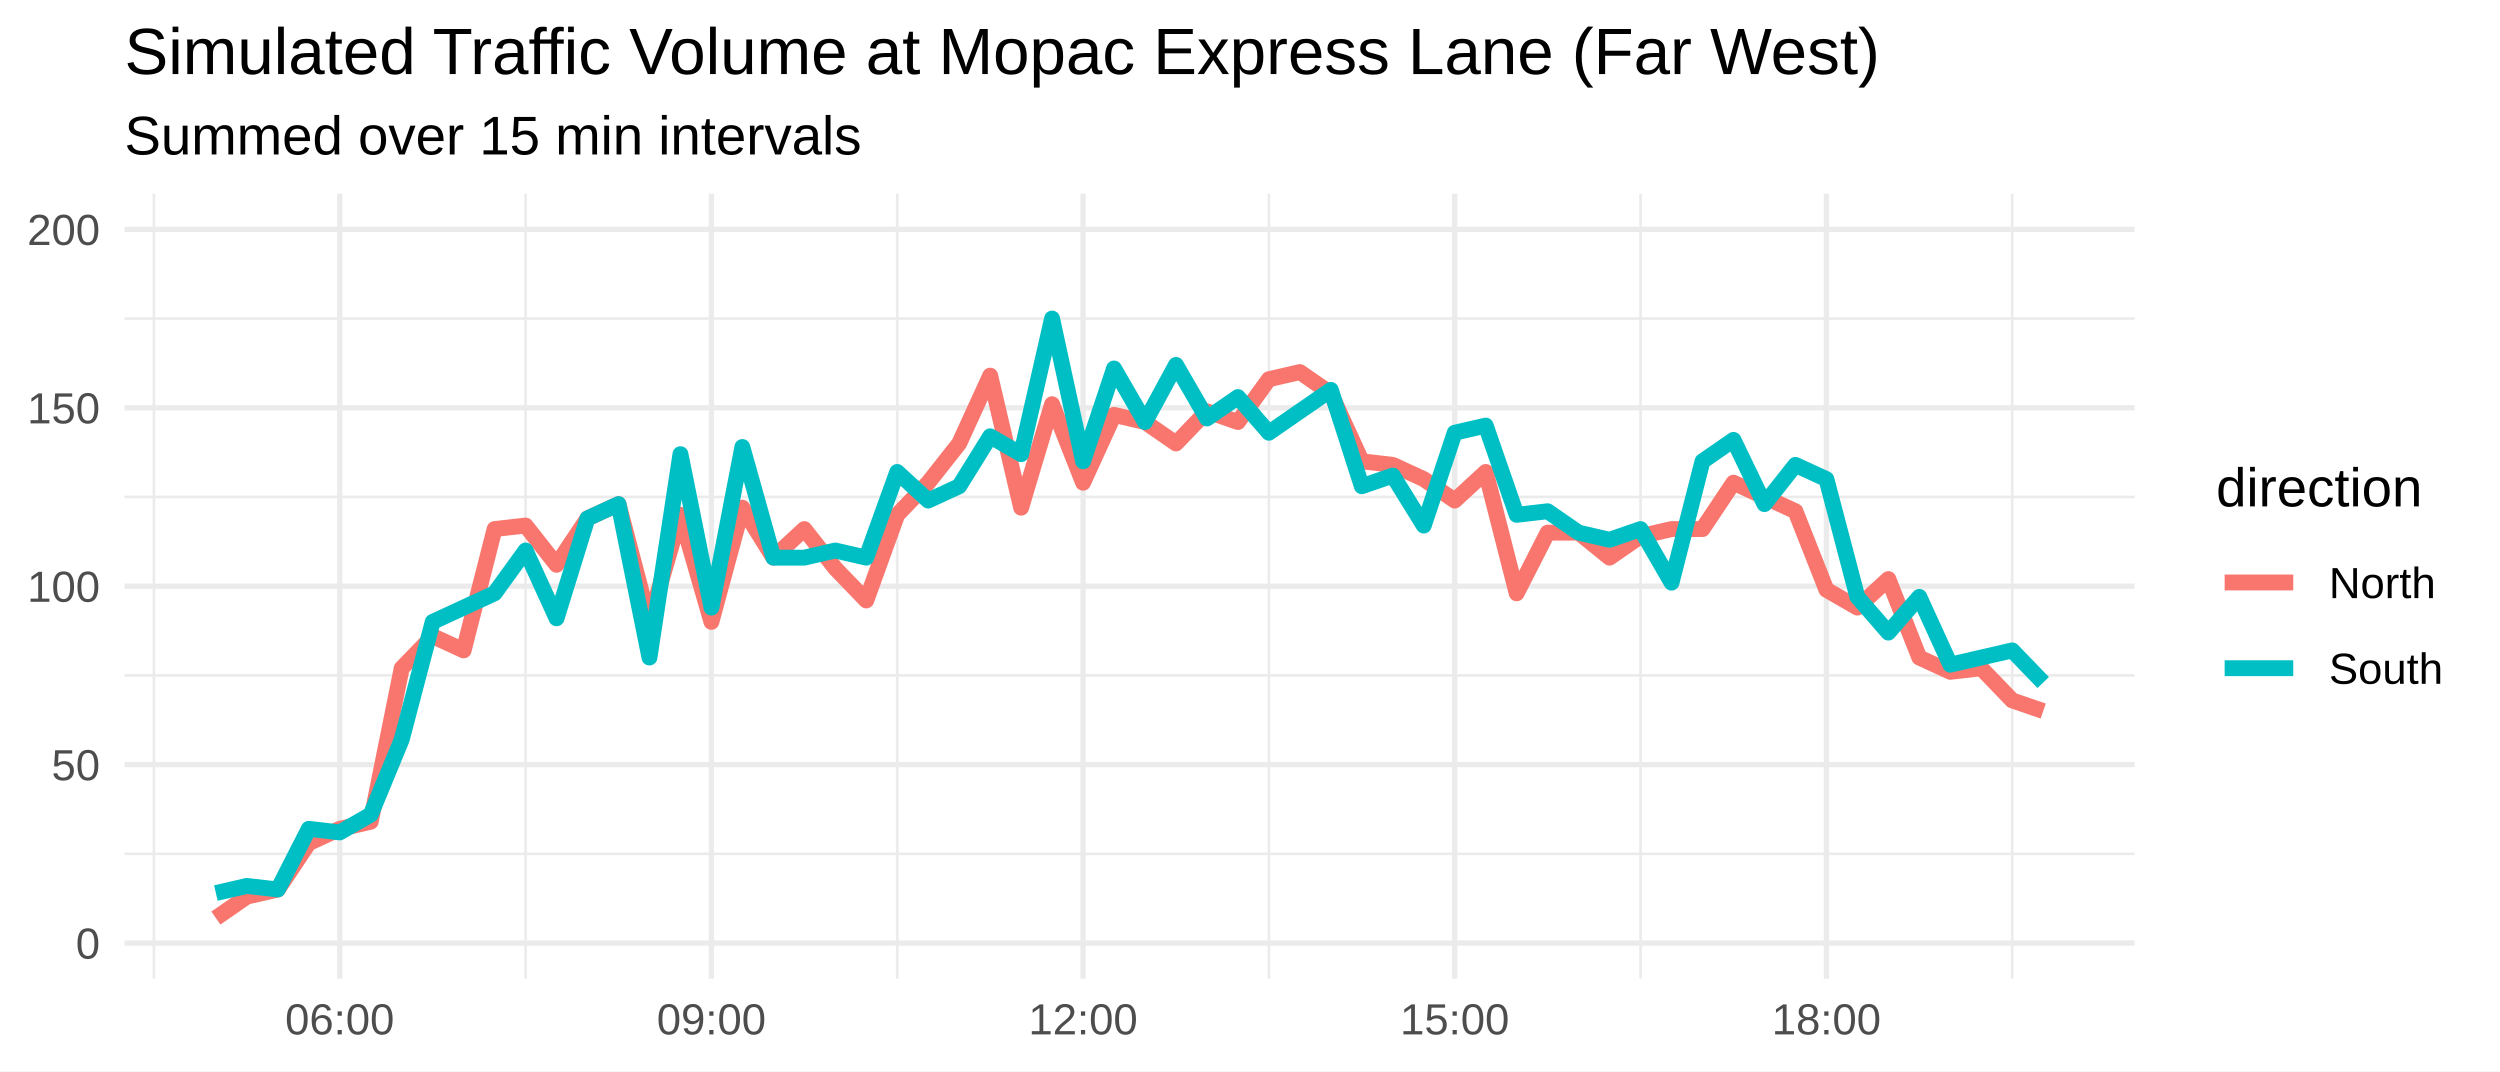
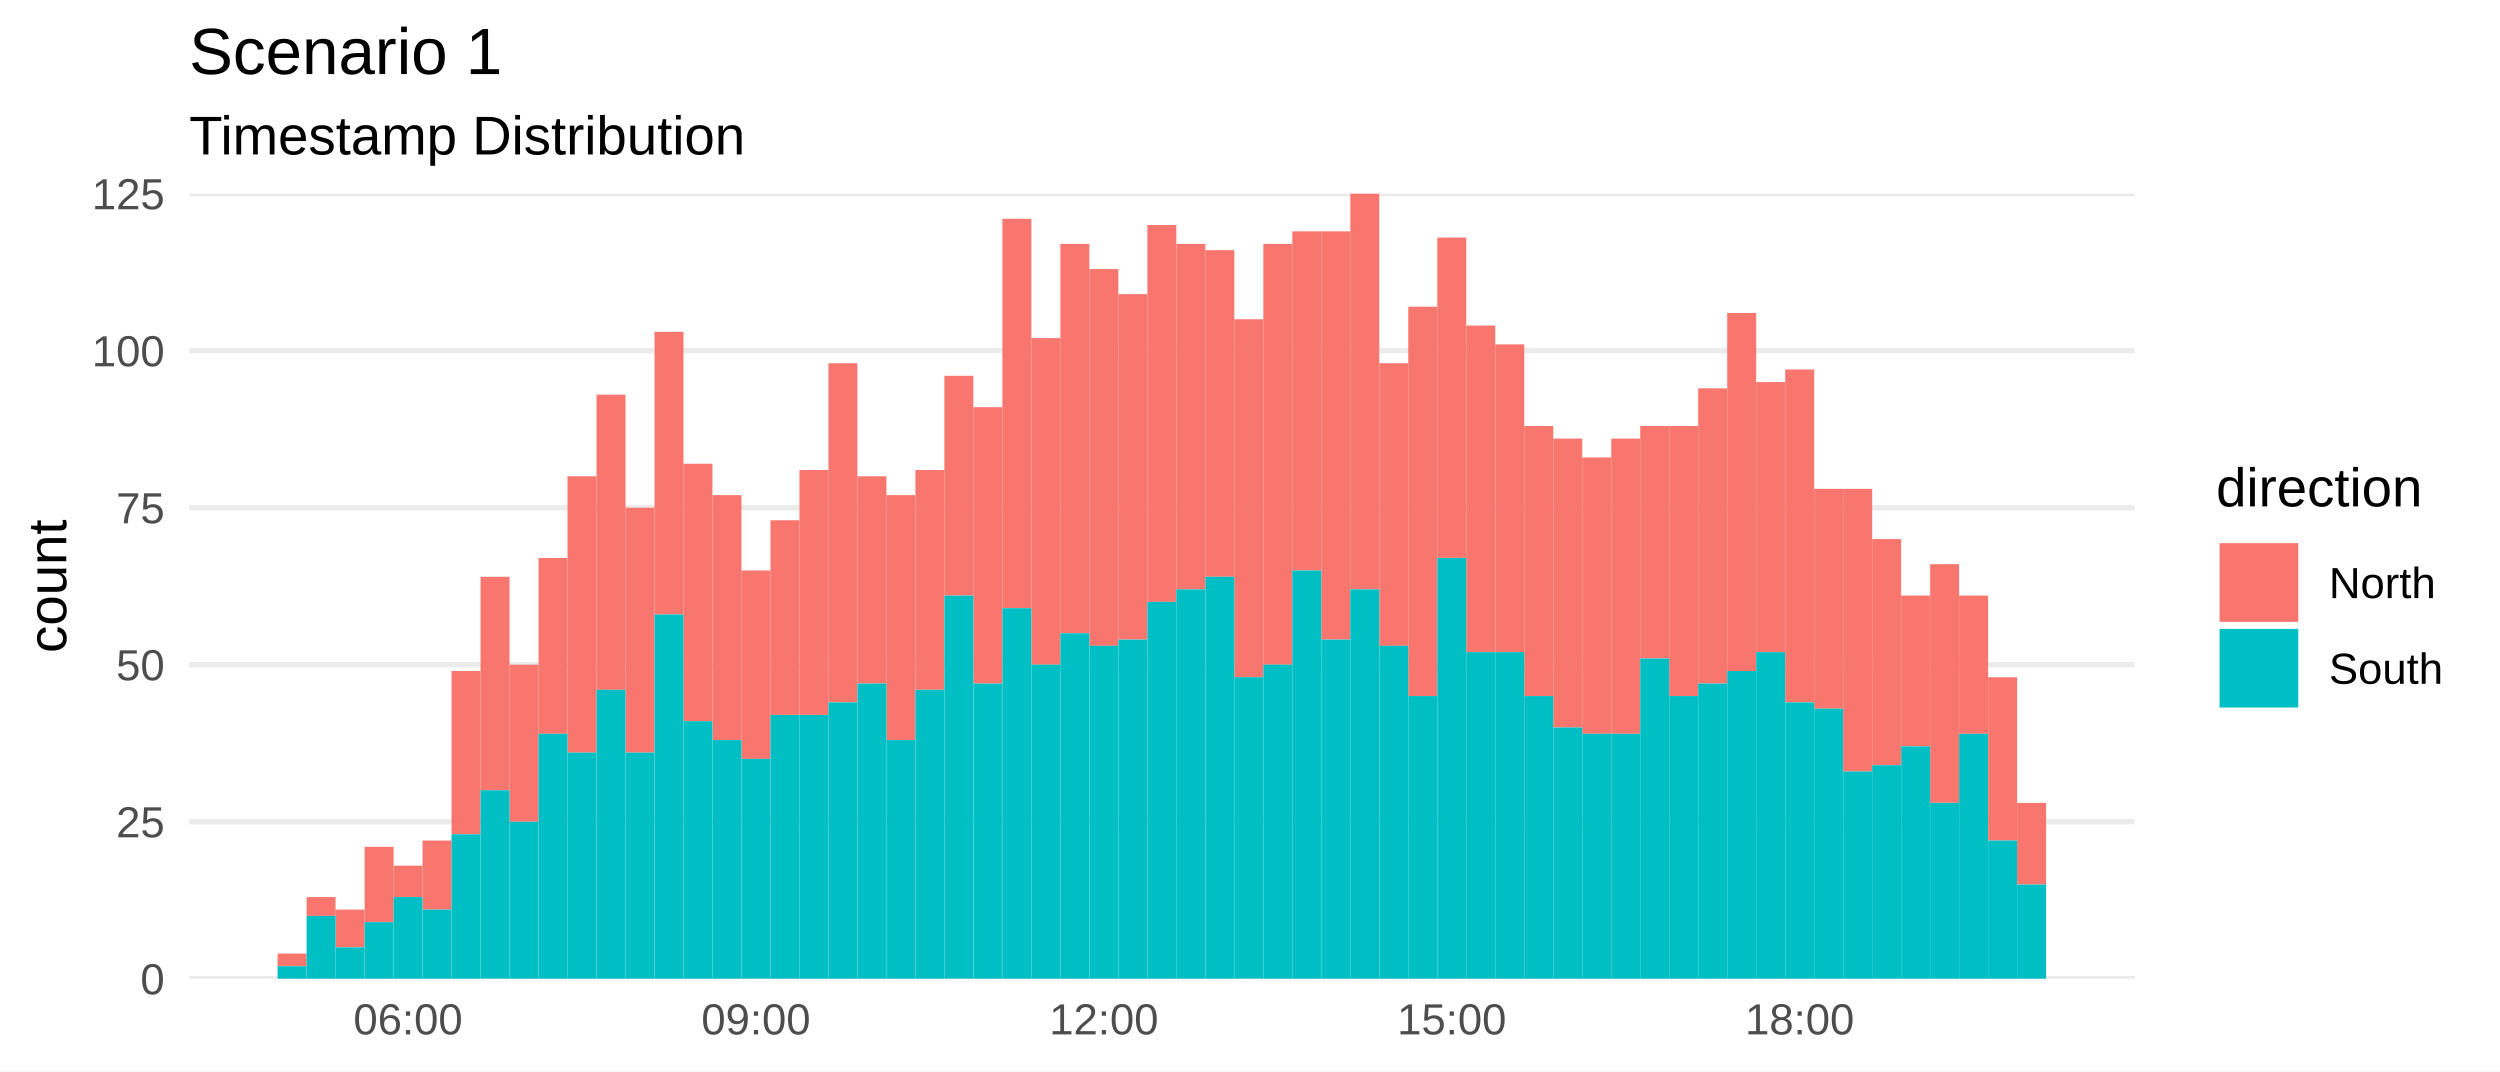
<svg xmlns="http://www.w3.org/2000/svg" class="svglite" width="504.00pt" height="216.00pt" viewBox="0 0 504.00 216.00">
  <defs>
    <style type="text/css">
    .svglite line, .svglite polyline, .svglite polygon, .svglite path, .svglite rect, .svglite circle {
      fill: none;
      stroke: #000000;
      stroke-linecap: round;
      stroke-linejoin: round;
      stroke-miterlimit: 10.00;
    }
  </style>
  </defs>
  <rect width="100%" height="100%" style="stroke: none; fill: #FFFFFF;" />
  <defs>
    <clipPath id="cpMC4wMHw1MDQuMDB8MC4wMHwyMTYuMDA=">
      <rect x="0.00" y="0.00" width="504.00" height="216.00" />
    </clipPath>
  </defs>
  <g clip-path="url(#cpMC4wMHw1MDQuMDB8MC4wMHwyMTYuMDA=)">
</g>
  <defs>
-     <clipPath id="cpMjUuMTB8NDMwLjMzfDM5LjA0fDE5Ny4zMQ==">
-       <rect x="25.10" y="39.04" width="405.23" height="158.27" />
+     <clipPath id="cpMzguMTR8NDMwLjMzfDM5LjA0fDE5Ny4zMQ==">
+       <rect x="38.14" y="39.04" width="392.19" height="158.27" />
    </clipPath>
  </defs>
-   <g clip-path="url(#cpMjUuMTB8NDMwLjMzfDM5LjA0fDE5Ny4zMQ==)">
-     <polyline points="25.10,172.13 430.33,172.13 " style="stroke-width: 0.53; stroke: #EBEBEB; stroke-linecap: butt;" />
-     <polyline points="25.10,136.16 430.33,136.16 " style="stroke-width: 0.53; stroke: #EBEBEB; stroke-linecap: butt;" />
-     <polyline points="25.10,100.19 430.33,100.19 " style="stroke-width: 0.53; stroke: #EBEBEB; stroke-linecap: butt;" />
-     <polyline points="25.10,64.22 430.33,64.22 " style="stroke-width: 0.53; stroke: #EBEBEB; stroke-linecap: butt;" />
-     <polyline points="31.03,197.31 31.03,39.04 " style="stroke-width: 0.53; stroke: #EBEBEB; stroke-linecap: butt;" />
-     <polyline points="105.96,197.31 105.96,39.04 " style="stroke-width: 0.53; stroke: #EBEBEB; stroke-linecap: butt;" />
-     <polyline points="180.88,197.31 180.88,39.04 " style="stroke-width: 0.53; stroke: #EBEBEB; stroke-linecap: butt;" />
-     <polyline points="255.81,197.31 255.81,39.04 " style="stroke-width: 0.53; stroke: #EBEBEB; stroke-linecap: butt;" />
-     <polyline points="330.74,197.31 330.74,39.04 " style="stroke-width: 0.53; stroke: #EBEBEB; stroke-linecap: butt;" />
-     <polyline points="405.66,197.31 405.66,39.04 " style="stroke-width: 0.53; stroke: #EBEBEB; stroke-linecap: butt;" />
-     <polyline points="25.10,190.12 430.33,190.12 " style="stroke-width: 1.07; stroke: #EBEBEB; stroke-linecap: butt;" />
-     <polyline points="25.10,154.15 430.33,154.15 " style="stroke-width: 1.07; stroke: #EBEBEB; stroke-linecap: butt;" />
-     <polyline points="25.10,118.18 430.33,118.18 " style="stroke-width: 1.07; stroke: #EBEBEB; stroke-linecap: butt;" />
-     <polyline points="25.10,82.21 430.33,82.21 " style="stroke-width: 1.07; stroke: #EBEBEB; stroke-linecap: butt;" />
-     <polyline points="25.10,46.24 430.33,46.24 " style="stroke-width: 1.07; stroke: #EBEBEB; stroke-linecap: butt;" />
-     <polyline points="68.49,197.31 68.49,39.04 " style="stroke-width: 1.07; stroke: #EBEBEB; stroke-linecap: butt;" />
-     <polyline points="143.42,197.31 143.42,39.04 " style="stroke-width: 1.07; stroke: #EBEBEB; stroke-linecap: butt;" />
-     <polyline points="218.35,197.31 218.35,39.04 " style="stroke-width: 1.07; stroke: #EBEBEB; stroke-linecap: butt;" />
-     <polyline points="293.27,197.31 293.27,39.04 " style="stroke-width: 1.07; stroke: #EBEBEB; stroke-linecap: butt;" />
-     <polyline points="368.20,197.31 368.20,39.04 " style="stroke-width: 1.07; stroke: #EBEBEB; stroke-linecap: butt;" />
-     <polyline points="43.52,185.08 49.76,180.76 56.01,179.32 62.25,169.97 68.49,167.09 74.74,165.66 80.98,134.72 87.23,128.25 93.47,131.12 99.71,106.66 105.96,105.95 112.20,113.86 118.44,104.51 124.69,101.63 130.93,125.37 137.18,103.79 143.42,125.37 149.66,102.35 155.91,112.42 162.15,106.66 168.40,114.58 174.64,121.05 180.88,103.79 187.13,97.31 193.37,89.40 199.62,75.73 205.86,102.35 212.10,81.49 218.35,97.31 224.59,83.64 230.83,85.08 237.08,89.40 243.32,82.92 249.57,85.08 255.81,76.45 262.05,75.01 268.30,79.33 274.54,93.00 280.79,93.72 287.03,96.59 293.27,100.91 299.52,95.15 305.76,119.61 312.00,107.38 318.25,107.38 324.49,112.42 330.74,108.10 336.98,106.66 343.22,106.66 349.47,97.31 355.71,100.19 361.96,103.07 368.20,118.89 374.44,122.49 380.69,116.74 386.93,132.56 393.18,135.44 399.42,134.72 405.66,141.20 411.91,143.35 " style="stroke-width: 3.20; stroke: #F8766D; stroke-linecap: butt;" />
-     <polyline points="43.52,180.04 49.76,178.60 56.01,179.32 62.25,167.09 68.49,167.81 74.74,164.22 80.98,149.11 87.23,125.37 93.47,122.49 99.71,119.61 105.96,110.98 112.20,124.65 118.44,104.51 124.69,101.63 130.93,132.56 137.18,91.56 143.42,122.49 149.66,90.12 155.91,112.42 162.15,112.42 168.40,110.98 174.64,112.42 180.88,95.15 187.13,100.91 193.37,98.03 199.62,87.96 205.86,91.56 212.10,64.22 218.35,93.00 224.59,74.29 230.83,85.08 237.08,73.57 243.32,84.36 249.57,80.05 255.81,87.24 262.05,82.92 268.30,78.61 274.54,98.03 280.79,95.87 287.03,105.95 293.27,87.24 299.52,85.80 305.76,103.79 312.00,103.07 318.25,107.38 324.49,108.82 330.74,106.66 336.98,117.46 343.22,93.00 349.47,88.68 355.71,101.63 361.96,93.72 368.20,96.59 374.44,120.33 380.69,127.53 386.93,120.33 393.18,134.00 399.42,132.56 405.66,131.12 411.91,137.60 " style="stroke-width: 3.20; stroke: #00BFC4; stroke-linecap: butt;" />
+   <g clip-path="url(#cpMzguMTR8NDMwLjMzfDM5LjA0fDE5Ny4zMQ==)">
+     <polyline points="38.14,197.31 430.33,197.31 " style="stroke-width: 1.07; stroke: #EBEBEB; stroke-linecap: butt;" />
+     <polyline points="38.14,165.66 430.33,165.66 " style="stroke-width: 1.07; stroke: #EBEBEB; stroke-linecap: butt;" />
+     <polyline points="38.14,134.00 430.33,134.00 " style="stroke-width: 1.07; stroke: #EBEBEB; stroke-linecap: butt;" />
+     <polyline points="38.14,102.35 430.33,102.35 " style="stroke-width: 1.07; stroke: #EBEBEB; stroke-linecap: butt;" />
+     <polyline points="38.14,70.70 430.33,70.70 " style="stroke-width: 1.07; stroke: #EBEBEB; stroke-linecap: butt;" />
+     <polyline points="38.14,39.04 430.33,39.04 " style="stroke-width: 1.07; stroke: #EBEBEB; stroke-linecap: butt;" />
+     <rect x="55.96" y="192.24" width="5.84" height="2.53" style="stroke-width: 1.07; stroke: none; stroke-linecap: square; stroke-linejoin: miter; fill: #F8766D;" />
+     <rect x="61.81" y="180.85" width="5.84" height="3.80" style="stroke-width: 1.07; stroke: none; stroke-linecap: square; stroke-linejoin: miter; fill: #F8766D;" />
+     <rect x="67.65" y="183.38" width="5.84" height="7.60" style="stroke-width: 1.07; stroke: none; stroke-linecap: square; stroke-linejoin: miter; fill: #F8766D;" />
+     <rect x="73.50" y="170.72" width="5.84" height="15.19" style="stroke-width: 1.07; stroke: none; stroke-linecap: square; stroke-linejoin: miter; fill: #F8766D;" />
+     <rect x="79.34" y="174.52" width="5.84" height="6.33" style="stroke-width: 1.07; stroke: none; stroke-linecap: square; stroke-linejoin: miter; fill: #F8766D;" />
+     <rect x="85.19" y="169.45" width="5.84" height="13.93" style="stroke-width: 1.07; stroke: none; stroke-linecap: square; stroke-linejoin: miter; fill: #F8766D;" />
+     <rect x="91.03" y="135.27" width="5.84" height="32.92" style="stroke-width: 1.07; stroke: none; stroke-linecap: square; stroke-linejoin: miter; fill: #F8766D;" />
+     <rect x="96.88" y="116.28" width="5.84" height="43.05" style="stroke-width: 1.07; stroke: none; stroke-linecap: square; stroke-linejoin: miter; fill: #F8766D;" />
+     <rect x="102.72" y="134.00" width="5.84" height="31.65" style="stroke-width: 1.07; stroke: none; stroke-linecap: square; stroke-linejoin: miter; fill: #F8766D;" />
+     <rect x="108.57" y="112.48" width="5.84" height="35.45" style="stroke-width: 1.07; stroke: none; stroke-linecap: square; stroke-linejoin: miter; fill: #F8766D;" />
+     <rect x="114.41" y="96.02" width="5.84" height="55.71" style="stroke-width: 1.07; stroke: none; stroke-linecap: square; stroke-linejoin: miter; fill: #F8766D;" />
+     <rect x="120.26" y="79.56" width="5.84" height="59.51" style="stroke-width: 1.07; stroke: none; stroke-linecap: square; stroke-linejoin: miter; fill: #F8766D;" />
+     <rect x="126.10" y="102.35" width="5.84" height="49.38" style="stroke-width: 1.07; stroke: none; stroke-linecap: square; stroke-linejoin: miter; fill: #F8766D;" />
+     <rect x="131.95" y="66.90" width="5.84" height="56.98" style="stroke-width: 1.07; stroke: none; stroke-linecap: square; stroke-linejoin: miter; fill: #F8766D;" />
+     <rect x="137.79" y="93.49" width="5.84" height="51.91" style="stroke-width: 1.07; stroke: none; stroke-linecap: square; stroke-linejoin: miter; fill: #F8766D;" />
+     <rect x="143.64" y="99.82" width="5.84" height="49.38" style="stroke-width: 1.07; stroke: none; stroke-linecap: square; stroke-linejoin: miter; fill: #F8766D;" />
+     <rect x="149.48" y="115.01" width="5.84" height="37.98" style="stroke-width: 1.07; stroke: none; stroke-linecap: square; stroke-linejoin: miter; fill: #F8766D;" />
+     <rect x="155.33" y="104.88" width="5.84" height="39.25" style="stroke-width: 1.07; stroke: none; stroke-linecap: square; stroke-linejoin: miter; fill: #F8766D;" />
+     <rect x="161.17" y="94.75" width="5.84" height="49.38" style="stroke-width: 1.07; stroke: none; stroke-linecap: square; stroke-linejoin: miter; fill: #F8766D;" />
+     <rect x="167.01" y="73.23" width="5.84" height="68.37" style="stroke-width: 1.07; stroke: none; stroke-linecap: square; stroke-linejoin: miter; fill: #F8766D;" />
+     <rect x="172.86" y="96.02" width="5.84" height="41.78" style="stroke-width: 1.07; stroke: none; stroke-linecap: square; stroke-linejoin: miter; fill: #F8766D;" />
+     <rect x="178.70" y="99.82" width="5.84" height="49.38" style="stroke-width: 1.07; stroke: none; stroke-linecap: square; stroke-linejoin: miter; fill: #F8766D;" />
+     <rect x="184.55" y="94.75" width="5.84" height="44.31" style="stroke-width: 1.07; stroke: none; stroke-linecap: square; stroke-linejoin: miter; fill: #F8766D;" />
+     <rect x="190.39" y="75.76" width="5.84" height="44.31" style="stroke-width: 1.07; stroke: none; stroke-linecap: square; stroke-linejoin: miter; fill: #F8766D;" />
+     <rect x="196.24" y="82.09" width="5.84" height="55.71" style="stroke-width: 1.07; stroke: none; stroke-linecap: square; stroke-linejoin: miter; fill: #F8766D;" />
+     <rect x="202.08" y="44.11" width="5.84" height="78.50" style="stroke-width: 1.07; stroke: none; stroke-linecap: square; stroke-linejoin: miter; fill: #F8766D;" />
+     <rect x="207.93" y="68.16" width="5.84" height="65.84" style="stroke-width: 1.07; stroke: none; stroke-linecap: square; stroke-linejoin: miter; fill: #F8766D;" />
+     <rect x="213.77" y="49.17" width="5.84" height="78.50" style="stroke-width: 1.07; stroke: none; stroke-linecap: square; stroke-linejoin: miter; fill: #F8766D;" />
+     <rect x="219.62" y="54.24" width="5.84" height="75.97" style="stroke-width: 1.07; stroke: none; stroke-linecap: square; stroke-linejoin: miter; fill: #F8766D;" />
+     <rect x="225.46" y="59.30" width="5.84" height="69.64" style="stroke-width: 1.07; stroke: none; stroke-linecap: square; stroke-linejoin: miter; fill: #F8766D;" />
+     <rect x="231.31" y="45.37" width="5.84" height="75.97" style="stroke-width: 1.07; stroke: none; stroke-linecap: square; stroke-linejoin: miter; fill: #F8766D;" />
+     <rect x="237.15" y="49.17" width="5.84" height="69.64" style="stroke-width: 1.07; stroke: none; stroke-linecap: square; stroke-linejoin: miter; fill: #F8766D;" />
+     <rect x="243.00" y="50.44" width="5.84" height="65.84" style="stroke-width: 1.07; stroke: none; stroke-linecap: square; stroke-linejoin: miter; fill: #F8766D;" />
+     <rect x="248.84" y="64.36" width="5.84" height="72.17" style="stroke-width: 1.07; stroke: none; stroke-linecap: square; stroke-linejoin: miter; fill: #F8766D;" />
+     <rect x="254.69" y="49.17" width="5.84" height="84.83" style="stroke-width: 1.07; stroke: none; stroke-linecap: square; stroke-linejoin: miter; fill: #F8766D;" />
+     <rect x="260.53" y="46.64" width="5.84" height="68.37" style="stroke-width: 1.07; stroke: none; stroke-linecap: square; stroke-linejoin: miter; fill: #F8766D;" />
+     <rect x="266.38" y="46.64" width="5.84" height="82.30" style="stroke-width: 1.07; stroke: none; stroke-linecap: square; stroke-linejoin: miter; fill: #F8766D;" />
+     <rect x="272.22" y="39.04" width="5.84" height="79.77" style="stroke-width: 1.07; stroke: none; stroke-linecap: square; stroke-linejoin: miter; fill: #F8766D;" />
+     <rect x="278.07" y="73.23" width="5.84" height="56.98" style="stroke-width: 1.07; stroke: none; stroke-linecap: square; stroke-linejoin: miter; fill: #F8766D;" />
+     <rect x="283.91" y="61.83" width="5.84" height="78.50" style="stroke-width: 1.07; stroke: none; stroke-linecap: square; stroke-linejoin: miter; fill: #F8766D;" />
+     <rect x="289.76" y="47.90" width="5.84" height="64.57" style="stroke-width: 1.07; stroke: none; stroke-linecap: square; stroke-linejoin: miter; fill: #F8766D;" />
+     <rect x="295.60" y="65.63" width="5.84" height="65.84" style="stroke-width: 1.07; stroke: none; stroke-linecap: square; stroke-linejoin: miter; fill: #F8766D;" />
+     <rect x="301.45" y="69.43" width="5.84" height="62.04" style="stroke-width: 1.07; stroke: none; stroke-linecap: square; stroke-linejoin: miter; fill: #F8766D;" />
+     <rect x="307.29" y="85.89" width="5.84" height="54.44" style="stroke-width: 1.07; stroke: none; stroke-linecap: square; stroke-linejoin: miter; fill: #F8766D;" />
+     <rect x="313.14" y="88.42" width="5.84" height="58.24" style="stroke-width: 1.07; stroke: none; stroke-linecap: square; stroke-linejoin: miter; fill: #F8766D;" />
+     <rect x="318.98" y="92.22" width="5.84" height="55.71" style="stroke-width: 1.07; stroke: none; stroke-linecap: square; stroke-linejoin: miter; fill: #F8766D;" />
+     <rect x="324.83" y="88.42" width="5.84" height="59.51" style="stroke-width: 1.07; stroke: none; stroke-linecap: square; stroke-linejoin: miter; fill: #F8766D;" />
+     <rect x="330.67" y="85.89" width="5.84" height="46.85" style="stroke-width: 1.07; stroke: none; stroke-linecap: square; stroke-linejoin: miter; fill: #F8766D;" />
+     <rect x="336.52" y="85.89" width="5.84" height="54.44" style="stroke-width: 1.07; stroke: none; stroke-linecap: square; stroke-linejoin: miter; fill: #F8766D;" />
+     <rect x="342.36" y="78.29" width="5.84" height="59.51" style="stroke-width: 1.07; stroke: none; stroke-linecap: square; stroke-linejoin: miter; fill: #F8766D;" />
+     <rect x="348.21" y="63.10" width="5.84" height="72.17" style="stroke-width: 1.07; stroke: none; stroke-linecap: square; stroke-linejoin: miter; fill: #F8766D;" />
+     <rect x="354.05" y="77.03" width="5.84" height="54.44" style="stroke-width: 1.07; stroke: none; stroke-linecap: square; stroke-linejoin: miter; fill: #F8766D;" />
+     <rect x="359.90" y="74.49" width="5.84" height="67.11" style="stroke-width: 1.07; stroke: none; stroke-linecap: square; stroke-linejoin: miter; fill: #F8766D;" />
+     <rect x="365.74" y="98.55" width="5.84" height="44.31" style="stroke-width: 1.07; stroke: none; stroke-linecap: square; stroke-linejoin: miter; fill: #F8766D;" />
+     <rect x="371.59" y="98.55" width="5.84" height="56.98" style="stroke-width: 1.07; stroke: none; stroke-linecap: square; stroke-linejoin: miter; fill: #F8766D;" />
+     <rect x="377.43" y="108.68" width="5.84" height="45.58" style="stroke-width: 1.07; stroke: none; stroke-linecap: square; stroke-linejoin: miter; fill: #F8766D;" />
+     <rect x="383.28" y="120.07" width="5.84" height="30.39" style="stroke-width: 1.07; stroke: none; stroke-linecap: square; stroke-linejoin: miter; fill: #F8766D;" />
+     <rect x="389.12" y="113.74" width="5.84" height="48.11" style="stroke-width: 1.07; stroke: none; stroke-linecap: square; stroke-linejoin: miter; fill: #F8766D;" />
+     <rect x="394.96" y="120.07" width="5.84" height="27.86" style="stroke-width: 1.07; stroke: none; stroke-linecap: square; stroke-linejoin: miter; fill: #F8766D;" />
+     <rect x="400.81" y="136.53" width="5.84" height="32.92" style="stroke-width: 1.07; stroke: none; stroke-linecap: square; stroke-linejoin: miter; fill: #F8766D;" />
+     <rect x="406.65" y="161.86" width="5.84" height="16.46" style="stroke-width: 1.07; stroke: none; stroke-linecap: square; stroke-linejoin: miter; fill: #F8766D;" />
+     <rect x="55.96" y="194.78" width="5.84" height="2.53" style="stroke-width: 1.07; stroke: none; stroke-linecap: square; stroke-linejoin: miter; fill: #00BFC4;" />
+     <rect x="61.81" y="184.65" width="5.84" height="12.66" style="stroke-width: 1.07; stroke: none; stroke-linecap: square; stroke-linejoin: miter; fill: #00BFC4;" />
+     <rect x="67.65" y="190.98" width="5.84" height="6.33" style="stroke-width: 1.07; stroke: none; stroke-linecap: square; stroke-linejoin: miter; fill: #00BFC4;" />
+     <rect x="73.50" y="185.91" width="5.84" height="11.40" style="stroke-width: 1.07; stroke: none; stroke-linecap: square; stroke-linejoin: miter; fill: #00BFC4;" />
+     <rect x="79.34" y="180.85" width="5.84" height="16.46" style="stroke-width: 1.07; stroke: none; stroke-linecap: square; stroke-linejoin: miter; fill: #00BFC4;" />
+     <rect x="85.19" y="183.38" width="5.84" height="13.93" style="stroke-width: 1.07; stroke: none; stroke-linecap: square; stroke-linejoin: miter; fill: #00BFC4;" />
+     <rect x="91.03" y="168.19" width="5.84" height="29.12" style="stroke-width: 1.07; stroke: none; stroke-linecap: square; stroke-linejoin: miter; fill: #00BFC4;" />
+     <rect x="96.88" y="159.32" width="5.84" height="37.98" style="stroke-width: 1.07; stroke: none; stroke-linecap: square; stroke-linejoin: miter; fill: #00BFC4;" />
+     <rect x="102.72" y="165.66" width="5.84" height="31.65" style="stroke-width: 1.07; stroke: none; stroke-linecap: square; stroke-linejoin: miter; fill: #00BFC4;" />
+     <rect x="108.57" y="147.93" width="5.84" height="49.38" style="stroke-width: 1.07; stroke: none; stroke-linecap: square; stroke-linejoin: miter; fill: #00BFC4;" />
+     <rect x="114.41" y="151.73" width="5.84" height="45.58" style="stroke-width: 1.07; stroke: none; stroke-linecap: square; stroke-linejoin: miter; fill: #00BFC4;" />
+     <rect x="120.26" y="139.07" width="5.84" height="58.24" style="stroke-width: 1.07; stroke: none; stroke-linecap: square; stroke-linejoin: miter; fill: #00BFC4;" />
+     <rect x="126.10" y="151.73" width="5.84" height="45.58" style="stroke-width: 1.07; stroke: none; stroke-linecap: square; stroke-linejoin: miter; fill: #00BFC4;" />
+     <rect x="131.95" y="123.87" width="5.84" height="73.44" style="stroke-width: 1.07; stroke: none; stroke-linecap: square; stroke-linejoin: miter; fill: #00BFC4;" />
+     <rect x="137.79" y="145.40" width="5.84" height="51.91" style="stroke-width: 1.07; stroke: none; stroke-linecap: square; stroke-linejoin: miter; fill: #00BFC4;" />
+     <rect x="143.64" y="149.20" width="5.84" height="48.11" style="stroke-width: 1.07; stroke: none; stroke-linecap: square; stroke-linejoin: miter; fill: #00BFC4;" />
+     <rect x="149.48" y="152.99" width="5.84" height="44.31" style="stroke-width: 1.07; stroke: none; stroke-linecap: square; stroke-linejoin: miter; fill: #00BFC4;" />
+     <rect x="155.33" y="144.13" width="5.84" height="53.18" style="stroke-width: 1.07; stroke: none; stroke-linecap: square; stroke-linejoin: miter; fill: #00BFC4;" />
+     <rect x="161.17" y="144.13" width="5.84" height="53.18" style="stroke-width: 1.07; stroke: none; stroke-linecap: square; stroke-linejoin: miter; fill: #00BFC4;" />
+     <rect x="167.01" y="141.60" width="5.84" height="55.71" style="stroke-width: 1.07; stroke: none; stroke-linecap: square; stroke-linejoin: miter; fill: #00BFC4;" />
+     <rect x="172.86" y="137.80" width="5.84" height="59.51" style="stroke-width: 1.07; stroke: none; stroke-linecap: square; stroke-linejoin: miter; fill: #00BFC4;" />
+     <rect x="178.70" y="149.20" width="5.84" height="48.11" style="stroke-width: 1.07; stroke: none; stroke-linecap: square; stroke-linejoin: miter; fill: #00BFC4;" />
+     <rect x="184.55" y="139.07" width="5.84" height="58.24" style="stroke-width: 1.07; stroke: none; stroke-linecap: square; stroke-linejoin: miter; fill: #00BFC4;" />
+     <rect x="190.39" y="120.07" width="5.84" height="77.23" style="stroke-width: 1.07; stroke: none; stroke-linecap: square; stroke-linejoin: miter; fill: #00BFC4;" />
+     <rect x="196.24" y="137.80" width="5.84" height="59.51" style="stroke-width: 1.07; stroke: none; stroke-linecap: square; stroke-linejoin: miter; fill: #00BFC4;" />
+     <rect x="202.08" y="122.61" width="5.84" height="74.70" style="stroke-width: 1.07; stroke: none; stroke-linecap: square; stroke-linejoin: miter; fill: #00BFC4;" />
+     <rect x="207.93" y="134.00" width="5.84" height="63.31" style="stroke-width: 1.07; stroke: none; stroke-linecap: square; stroke-linejoin: miter; fill: #00BFC4;" />
+     <rect x="213.77" y="127.67" width="5.84" height="69.64" style="stroke-width: 1.07; stroke: none; stroke-linecap: square; stroke-linejoin: miter; fill: #00BFC4;" />
+     <rect x="219.62" y="130.20" width="5.84" height="67.11" style="stroke-width: 1.07; stroke: none; stroke-linecap: square; stroke-linejoin: miter; fill: #00BFC4;" />
+     <rect x="225.46" y="128.94" width="5.84" height="68.37" style="stroke-width: 1.07; stroke: none; stroke-linecap: square; stroke-linejoin: miter; fill: #00BFC4;" />
+     <rect x="231.31" y="121.34" width="5.84" height="75.97" style="stroke-width: 1.07; stroke: none; stroke-linecap: square; stroke-linejoin: miter; fill: #00BFC4;" />
+     <rect x="237.15" y="118.81" width="5.84" height="78.50" style="stroke-width: 1.07; stroke: none; stroke-linecap: square; stroke-linejoin: miter; fill: #00BFC4;" />
+     <rect x="243.00" y="116.28" width="5.84" height="81.03" style="stroke-width: 1.07; stroke: none; stroke-linecap: square; stroke-linejoin: miter; fill: #00BFC4;" />
+     <rect x="248.84" y="136.53" width="5.84" height="60.77" style="stroke-width: 1.07; stroke: none; stroke-linecap: square; stroke-linejoin: miter; fill: #00BFC4;" />
+     <rect x="254.69" y="134.00" width="5.84" height="63.31" style="stroke-width: 1.07; stroke: none; stroke-linecap: square; stroke-linejoin: miter; fill: #00BFC4;" />
+     <rect x="260.53" y="115.01" width="5.84" height="82.30" style="stroke-width: 1.07; stroke: none; stroke-linecap: square; stroke-linejoin: miter; fill: #00BFC4;" />
+     <rect x="266.38" y="128.94" width="5.84" height="68.37" style="stroke-width: 1.07; stroke: none; stroke-linecap: square; stroke-linejoin: miter; fill: #00BFC4;" />
+     <rect x="272.22" y="118.81" width="5.84" height="78.50" style="stroke-width: 1.07; stroke: none; stroke-linecap: square; stroke-linejoin: miter; fill: #00BFC4;" />
+     <rect x="278.07" y="130.20" width="5.84" height="67.11" style="stroke-width: 1.07; stroke: none; stroke-linecap: square; stroke-linejoin: miter; fill: #00BFC4;" />
+     <rect x="283.91" y="140.33" width="5.84" height="56.98" style="stroke-width: 1.07; stroke: none; stroke-linecap: square; stroke-linejoin: miter; fill: #00BFC4;" />
+     <rect x="289.76" y="112.48" width="5.84" height="84.83" style="stroke-width: 1.07; stroke: none; stroke-linecap: square; stroke-linejoin: miter; fill: #00BFC4;" />
+     <rect x="295.60" y="131.47" width="5.84" height="65.84" style="stroke-width: 1.07; stroke: none; stroke-linecap: square; stroke-linejoin: miter; fill: #00BFC4;" />
+     <rect x="301.45" y="131.47" width="5.84" height="65.84" style="stroke-width: 1.07; stroke: none; stroke-linecap: square; stroke-linejoin: miter; fill: #00BFC4;" />
+     <rect x="307.29" y="140.33" width="5.84" height="56.98" style="stroke-width: 1.07; stroke: none; stroke-linecap: square; stroke-linejoin: miter; fill: #00BFC4;" />
+     <rect x="313.14" y="146.66" width="5.84" height="50.65" style="stroke-width: 1.07; stroke: none; stroke-linecap: square; stroke-linejoin: miter; fill: #00BFC4;" />
+     <rect x="318.98" y="147.93" width="5.84" height="49.38" style="stroke-width: 1.07; stroke: none; stroke-linecap: square; stroke-linejoin: miter; fill: #00BFC4;" />
+     <rect x="324.83" y="147.93" width="5.84" height="49.38" style="stroke-width: 1.07; stroke: none; stroke-linecap: square; stroke-linejoin: miter; fill: #00BFC4;" />
+     <rect x="330.67" y="132.74" width="5.84" height="64.57" style="stroke-width: 1.07; stroke: none; stroke-linecap: square; stroke-linejoin: miter; fill: #00BFC4;" />
+     <rect x="336.52" y="140.33" width="5.84" height="56.98" style="stroke-width: 1.07; stroke: none; stroke-linecap: square; stroke-linejoin: miter; fill: #00BFC4;" />
+     <rect x="342.36" y="137.80" width="5.84" height="59.51" style="stroke-width: 1.07; stroke: none; stroke-linecap: square; stroke-linejoin: miter; fill: #00BFC4;" />
+     <rect x="348.21" y="135.27" width="5.84" height="62.04" style="stroke-width: 1.07; stroke: none; stroke-linecap: square; stroke-linejoin: miter; fill: #00BFC4;" />
+     <rect x="354.05" y="131.47" width="5.84" height="65.84" style="stroke-width: 1.07; stroke: none; stroke-linecap: square; stroke-linejoin: miter; fill: #00BFC4;" />
+     <rect x="359.90" y="141.60" width="5.84" height="55.71" style="stroke-width: 1.07; stroke: none; stroke-linecap: square; stroke-linejoin: miter; fill: #00BFC4;" />
+     <rect x="365.74" y="142.87" width="5.84" height="54.44" style="stroke-width: 1.07; stroke: none; stroke-linecap: square; stroke-linejoin: miter; fill: #00BFC4;" />
+     <rect x="371.59" y="155.53" width="5.84" height="41.78" style="stroke-width: 1.07; stroke: none; stroke-linecap: square; stroke-linejoin: miter; fill: #00BFC4;" />
+     <rect x="377.43" y="154.26" width="5.84" height="43.05" style="stroke-width: 1.07; stroke: none; stroke-linecap: square; stroke-linejoin: miter; fill: #00BFC4;" />
+     <rect x="383.28" y="150.46" width="5.84" height="46.85" style="stroke-width: 1.07; stroke: none; stroke-linecap: square; stroke-linejoin: miter; fill: #00BFC4;" />
+     <rect x="389.12" y="161.86" width="5.84" height="35.45" style="stroke-width: 1.07; stroke: none; stroke-linecap: square; stroke-linejoin: miter; fill: #00BFC4;" />
+     <rect x="394.96" y="147.93" width="5.84" height="49.38" style="stroke-width: 1.07; stroke: none; stroke-linecap: square; stroke-linejoin: miter; fill: #00BFC4;" />
+     <rect x="400.81" y="169.45" width="5.84" height="27.86" style="stroke-width: 1.07; stroke: none; stroke-linecap: square; stroke-linejoin: miter; fill: #00BFC4;" />
+     <rect x="406.65" y="178.32" width="5.84" height="18.99" style="stroke-width: 1.07; stroke: none; stroke-linecap: square; stroke-linejoin: miter; fill: #00BFC4;" />
  </g>
  <g clip-path="url(#cpMC4wMHw1MDQuMDB8MC4wMHwyMTYuMDA=)">
-     <text x="20.17" y="193.27" text-anchor="end" style="font-size: 8.80px; fill: #4D4D4D; font-family: Arial;" textLength="4.90px" lengthAdjust="spacingAndGlyphs">0</text>
-     <text x="20.17" y="157.30" text-anchor="end" style="font-size: 8.80px; fill: #4D4D4D; font-family: Arial;" textLength="9.79px" lengthAdjust="spacingAndGlyphs">50</text>
-     <text x="20.17" y="121.33" text-anchor="end" style="font-size: 8.80px; fill: #4D4D4D; font-family: Arial;" textLength="14.69px" lengthAdjust="spacingAndGlyphs">100</text>
-     <text x="20.17" y="85.36" text-anchor="end" style="font-size: 8.80px; fill: #4D4D4D; font-family: Arial;" textLength="14.69px" lengthAdjust="spacingAndGlyphs">150</text>
-     <text x="20.17" y="49.39" text-anchor="end" style="font-size: 8.80px; fill: #4D4D4D; font-family: Arial;" textLength="14.69px" lengthAdjust="spacingAndGlyphs">200</text>
-     <text x="68.49" y="208.54" text-anchor="middle" style="font-size: 8.80px; fill: #4D4D4D; font-family: Arial;" textLength="22.03px" lengthAdjust="spacingAndGlyphs">06:00</text>
-     <text x="143.42" y="208.54" text-anchor="middle" style="font-size: 8.80px; fill: #4D4D4D; font-family: Arial;" textLength="22.03px" lengthAdjust="spacingAndGlyphs">09:00</text>
-     <text x="218.35" y="208.54" text-anchor="middle" style="font-size: 8.80px; fill: #4D4D4D; font-family: Arial;" textLength="22.03px" lengthAdjust="spacingAndGlyphs">12:00</text>
-     <text x="293.27" y="208.54" text-anchor="middle" style="font-size: 8.80px; fill: #4D4D4D; font-family: Arial;" textLength="22.03px" lengthAdjust="spacingAndGlyphs">15:00</text>
-     <text x="368.20" y="208.54" text-anchor="middle" style="font-size: 8.80px; fill: #4D4D4D; font-family: Arial;" textLength="22.03px" lengthAdjust="spacingAndGlyphs">18:00</text>
+     <text x="33.20" y="200.46" text-anchor="end" style="font-size: 8.80px; fill: #4D4D4D; font-family: Arial;" textLength="4.90px" lengthAdjust="spacingAndGlyphs">0</text>
+     <text x="33.20" y="168.81" text-anchor="end" style="font-size: 8.80px; fill: #4D4D4D; font-family: Arial;" textLength="9.79px" lengthAdjust="spacingAndGlyphs">25</text>
+     <text x="33.20" y="137.15" text-anchor="end" style="font-size: 8.80px; fill: #4D4D4D; font-family: Arial;" textLength="9.79px" lengthAdjust="spacingAndGlyphs">50</text>
+     <text x="33.20" y="105.50" text-anchor="end" style="font-size: 8.80px; fill: #4D4D4D; font-family: Arial;" textLength="9.79px" lengthAdjust="spacingAndGlyphs">75</text>
+     <text x="33.20" y="73.85" text-anchor="end" style="font-size: 8.80px; fill: #4D4D4D; font-family: Arial;" textLength="14.69px" lengthAdjust="spacingAndGlyphs">100</text>
+     <text x="33.20" y="42.19" text-anchor="end" style="font-size: 8.80px; fill: #4D4D4D; font-family: Arial;" textLength="14.69px" lengthAdjust="spacingAndGlyphs">125</text>
+     <text x="82.26" y="208.54" text-anchor="middle" style="font-size: 8.80px; fill: #4D4D4D; font-family: Arial;" textLength="22.03px" lengthAdjust="spacingAndGlyphs">06:00</text>
+     <text x="152.40" y="208.54" text-anchor="middle" style="font-size: 8.80px; fill: #4D4D4D; font-family: Arial;" textLength="22.03px" lengthAdjust="spacingAndGlyphs">09:00</text>
+     <text x="222.54" y="208.54" text-anchor="middle" style="font-size: 8.80px; fill: #4D4D4D; font-family: Arial;" textLength="22.03px" lengthAdjust="spacingAndGlyphs">12:00</text>
+     <text x="292.68" y="208.54" text-anchor="middle" style="font-size: 8.80px; fill: #4D4D4D; font-family: Arial;" textLength="22.03px" lengthAdjust="spacingAndGlyphs">15:00</text>
+     <text x="362.82" y="208.54" text-anchor="middle" style="font-size: 8.80px; fill: #4D4D4D; font-family: Arial;" textLength="22.03px" lengthAdjust="spacingAndGlyphs">18:00</text>
+     <text transform="translate(13.36,118.18) rotate(-90)" text-anchor="middle" style="font-size: 11.00px; font-family: Arial;" textLength="26.92px" lengthAdjust="spacingAndGlyphs">count</text>
    <text x="446.76" y="102.09" style="font-size: 11.00px; font-family: Arial;" textLength="41.59px" lengthAdjust="spacingAndGlyphs">direction</text>
-     <line x1="448.49" y1="117.43" x2="462.32" y2="117.43" style="stroke-width: 3.20; stroke: #F8766D; stroke-linecap: butt;" />
-     <line x1="448.49" y1="134.71" x2="462.32" y2="134.71" style="stroke-width: 3.20; stroke: #00BFC4; stroke-linecap: butt;" />
+     <rect x="447.47" y="109.50" width="15.86" height="15.86" style="stroke-width: 1.07; stroke: none; stroke-linecap: square; stroke-linejoin: miter; fill: #F8766D;" />
+     <rect x="447.47" y="126.78" width="15.86" height="15.86" style="stroke-width: 1.07; stroke: none; stroke-linecap: square; stroke-linejoin: miter; fill: #00BFC4;" />
    <text x="469.52" y="120.58" style="font-size: 8.80px; font-family: Arial;" textLength="21.52px" lengthAdjust="spacingAndGlyphs">North</text>
    <text x="469.52" y="137.86" style="font-size: 8.80px; font-family: Arial;" textLength="23.00px" lengthAdjust="spacingAndGlyphs">South</text>
-     <text x="25.10" y="31.14" style="font-size: 11.00px; font-family: Arial;" textLength="148.61px" lengthAdjust="spacingAndGlyphs">Summed over 15 min intervals</text>
-     <text x="25.10" y="14.93" style="font-size: 13.20px; font-family: Arial;" textLength="353.62px" lengthAdjust="spacingAndGlyphs">Simulated Traffic Volume at Mopac Express Lane (Far West)</text>
+     <text x="38.14" y="31.14" style="font-size: 11.00px; font-family: Arial;" textLength="112.09px" lengthAdjust="spacingAndGlyphs">Timestamp Distribution</text>
+     <text x="38.14" y="14.93" style="font-size: 13.20px; font-family: Arial;" textLength="63.06px" lengthAdjust="spacingAndGlyphs">Scenario 1</text>
  </g>
</svg>
